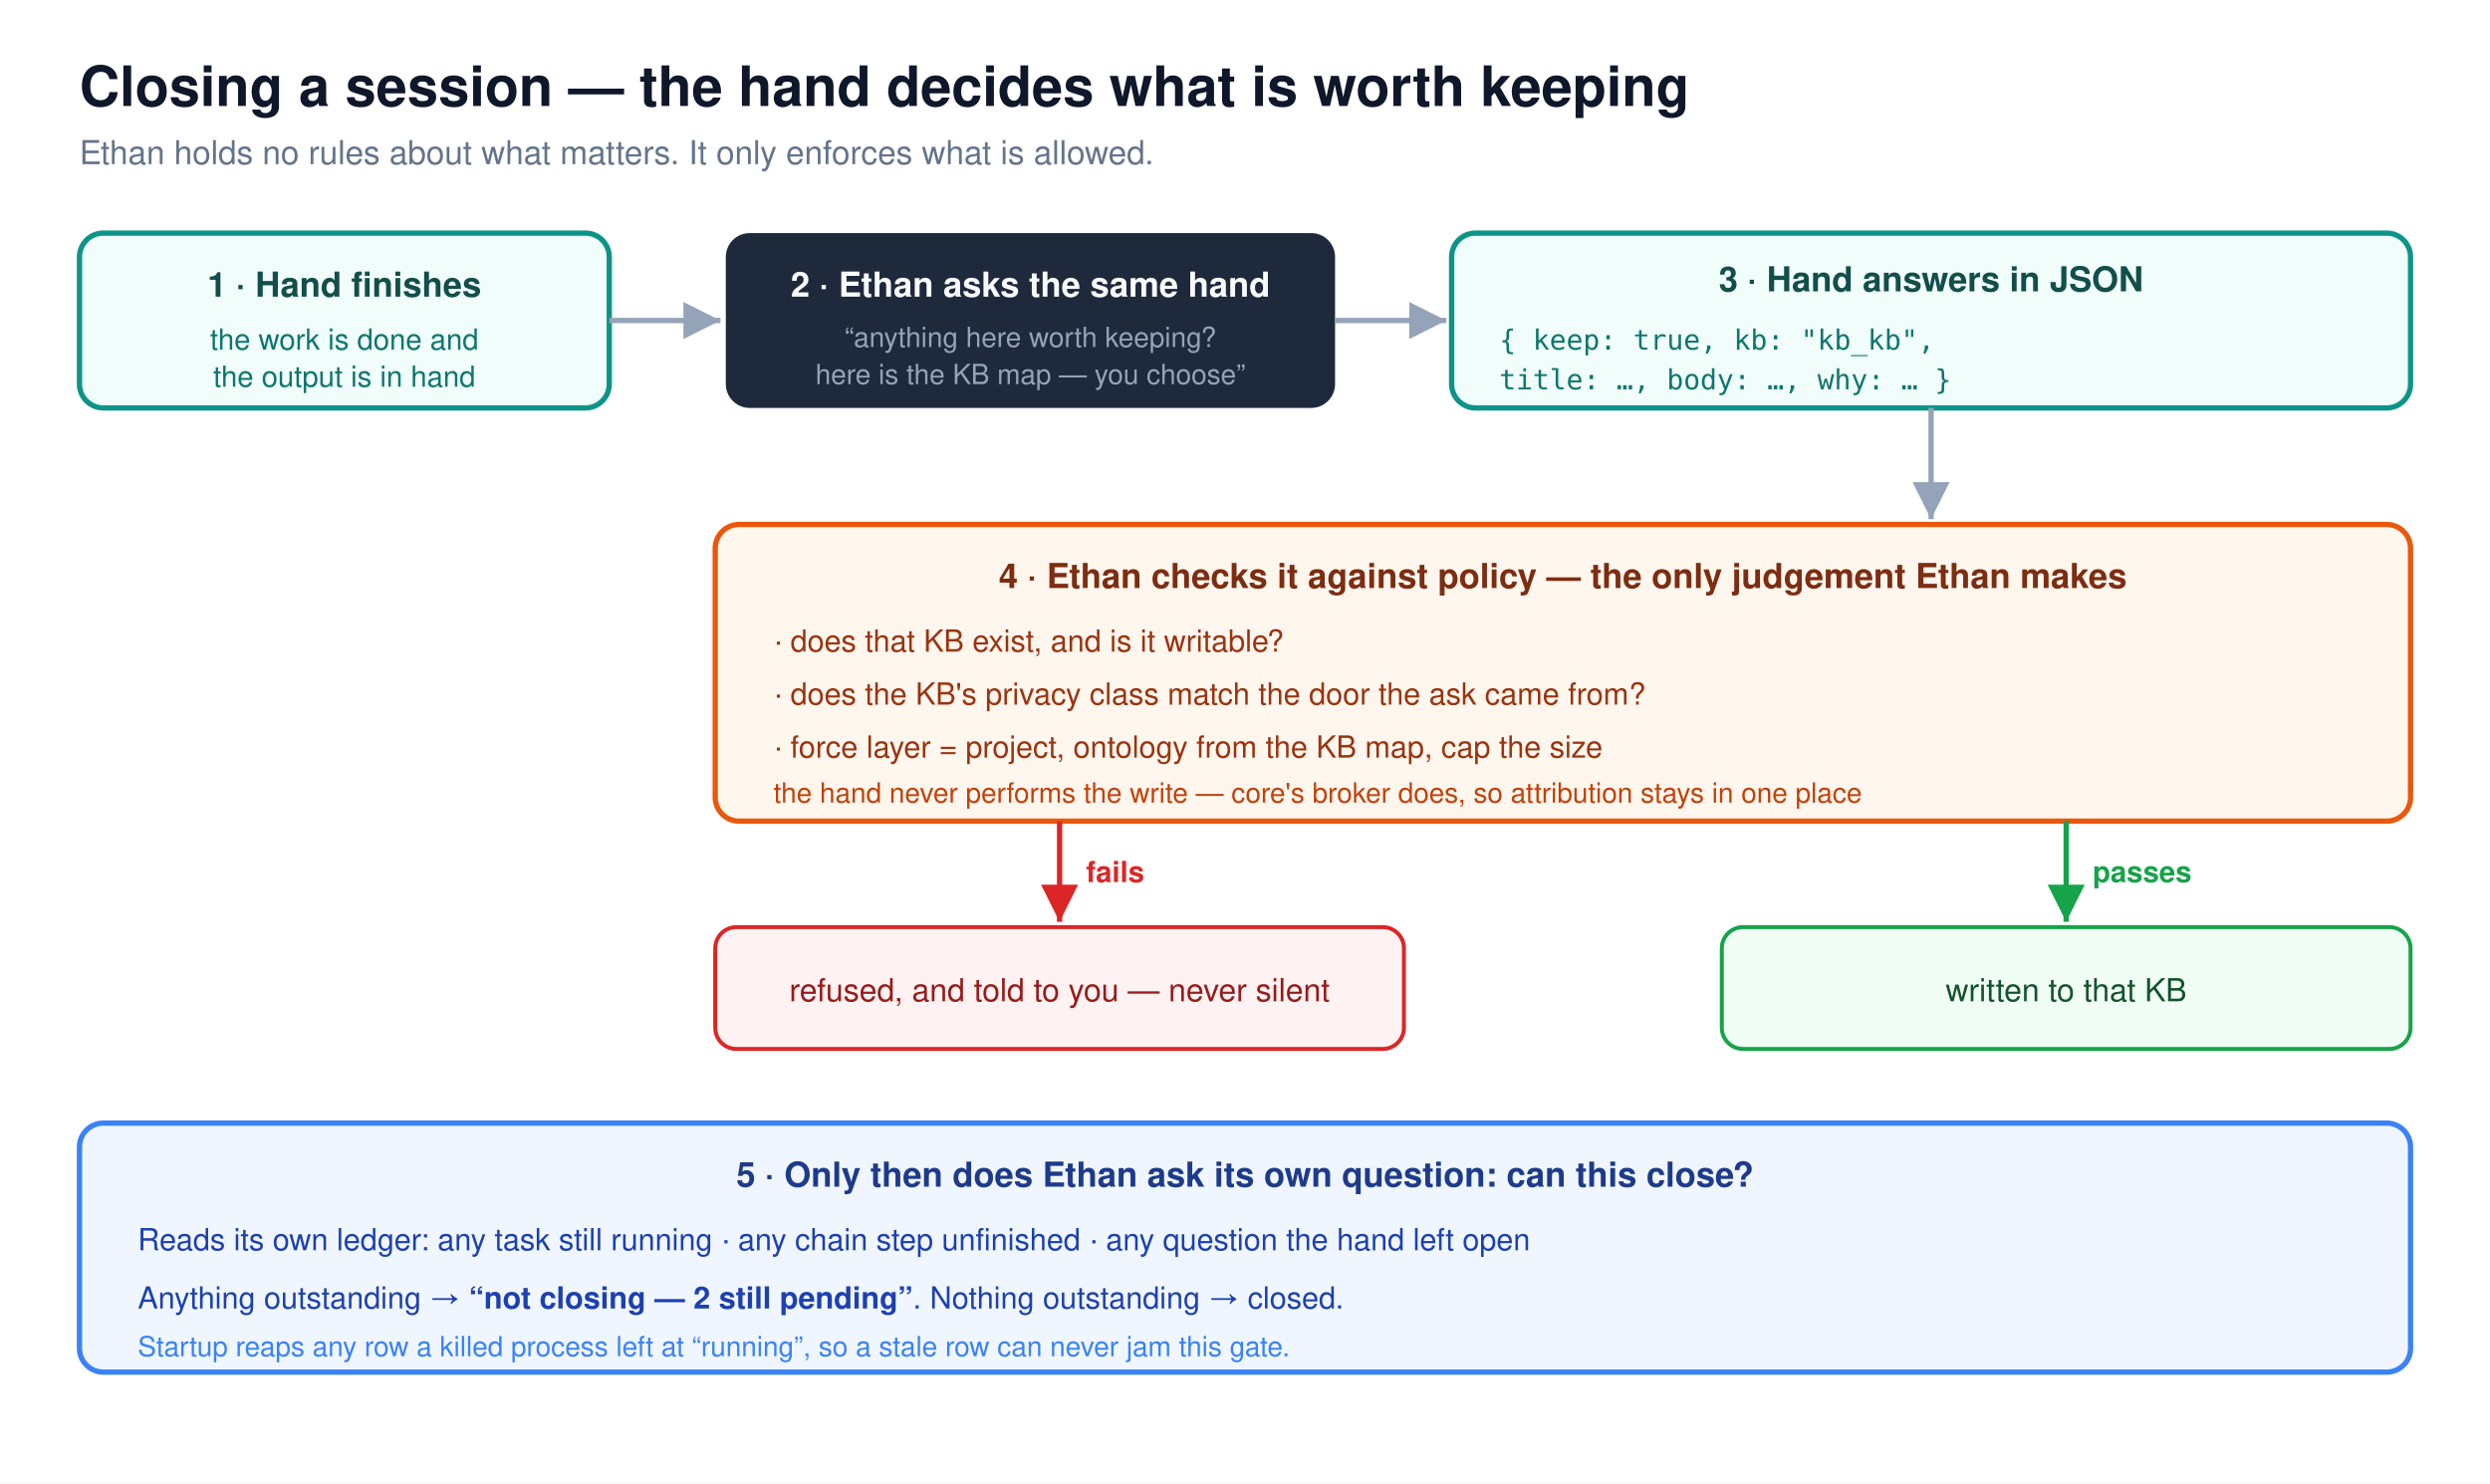
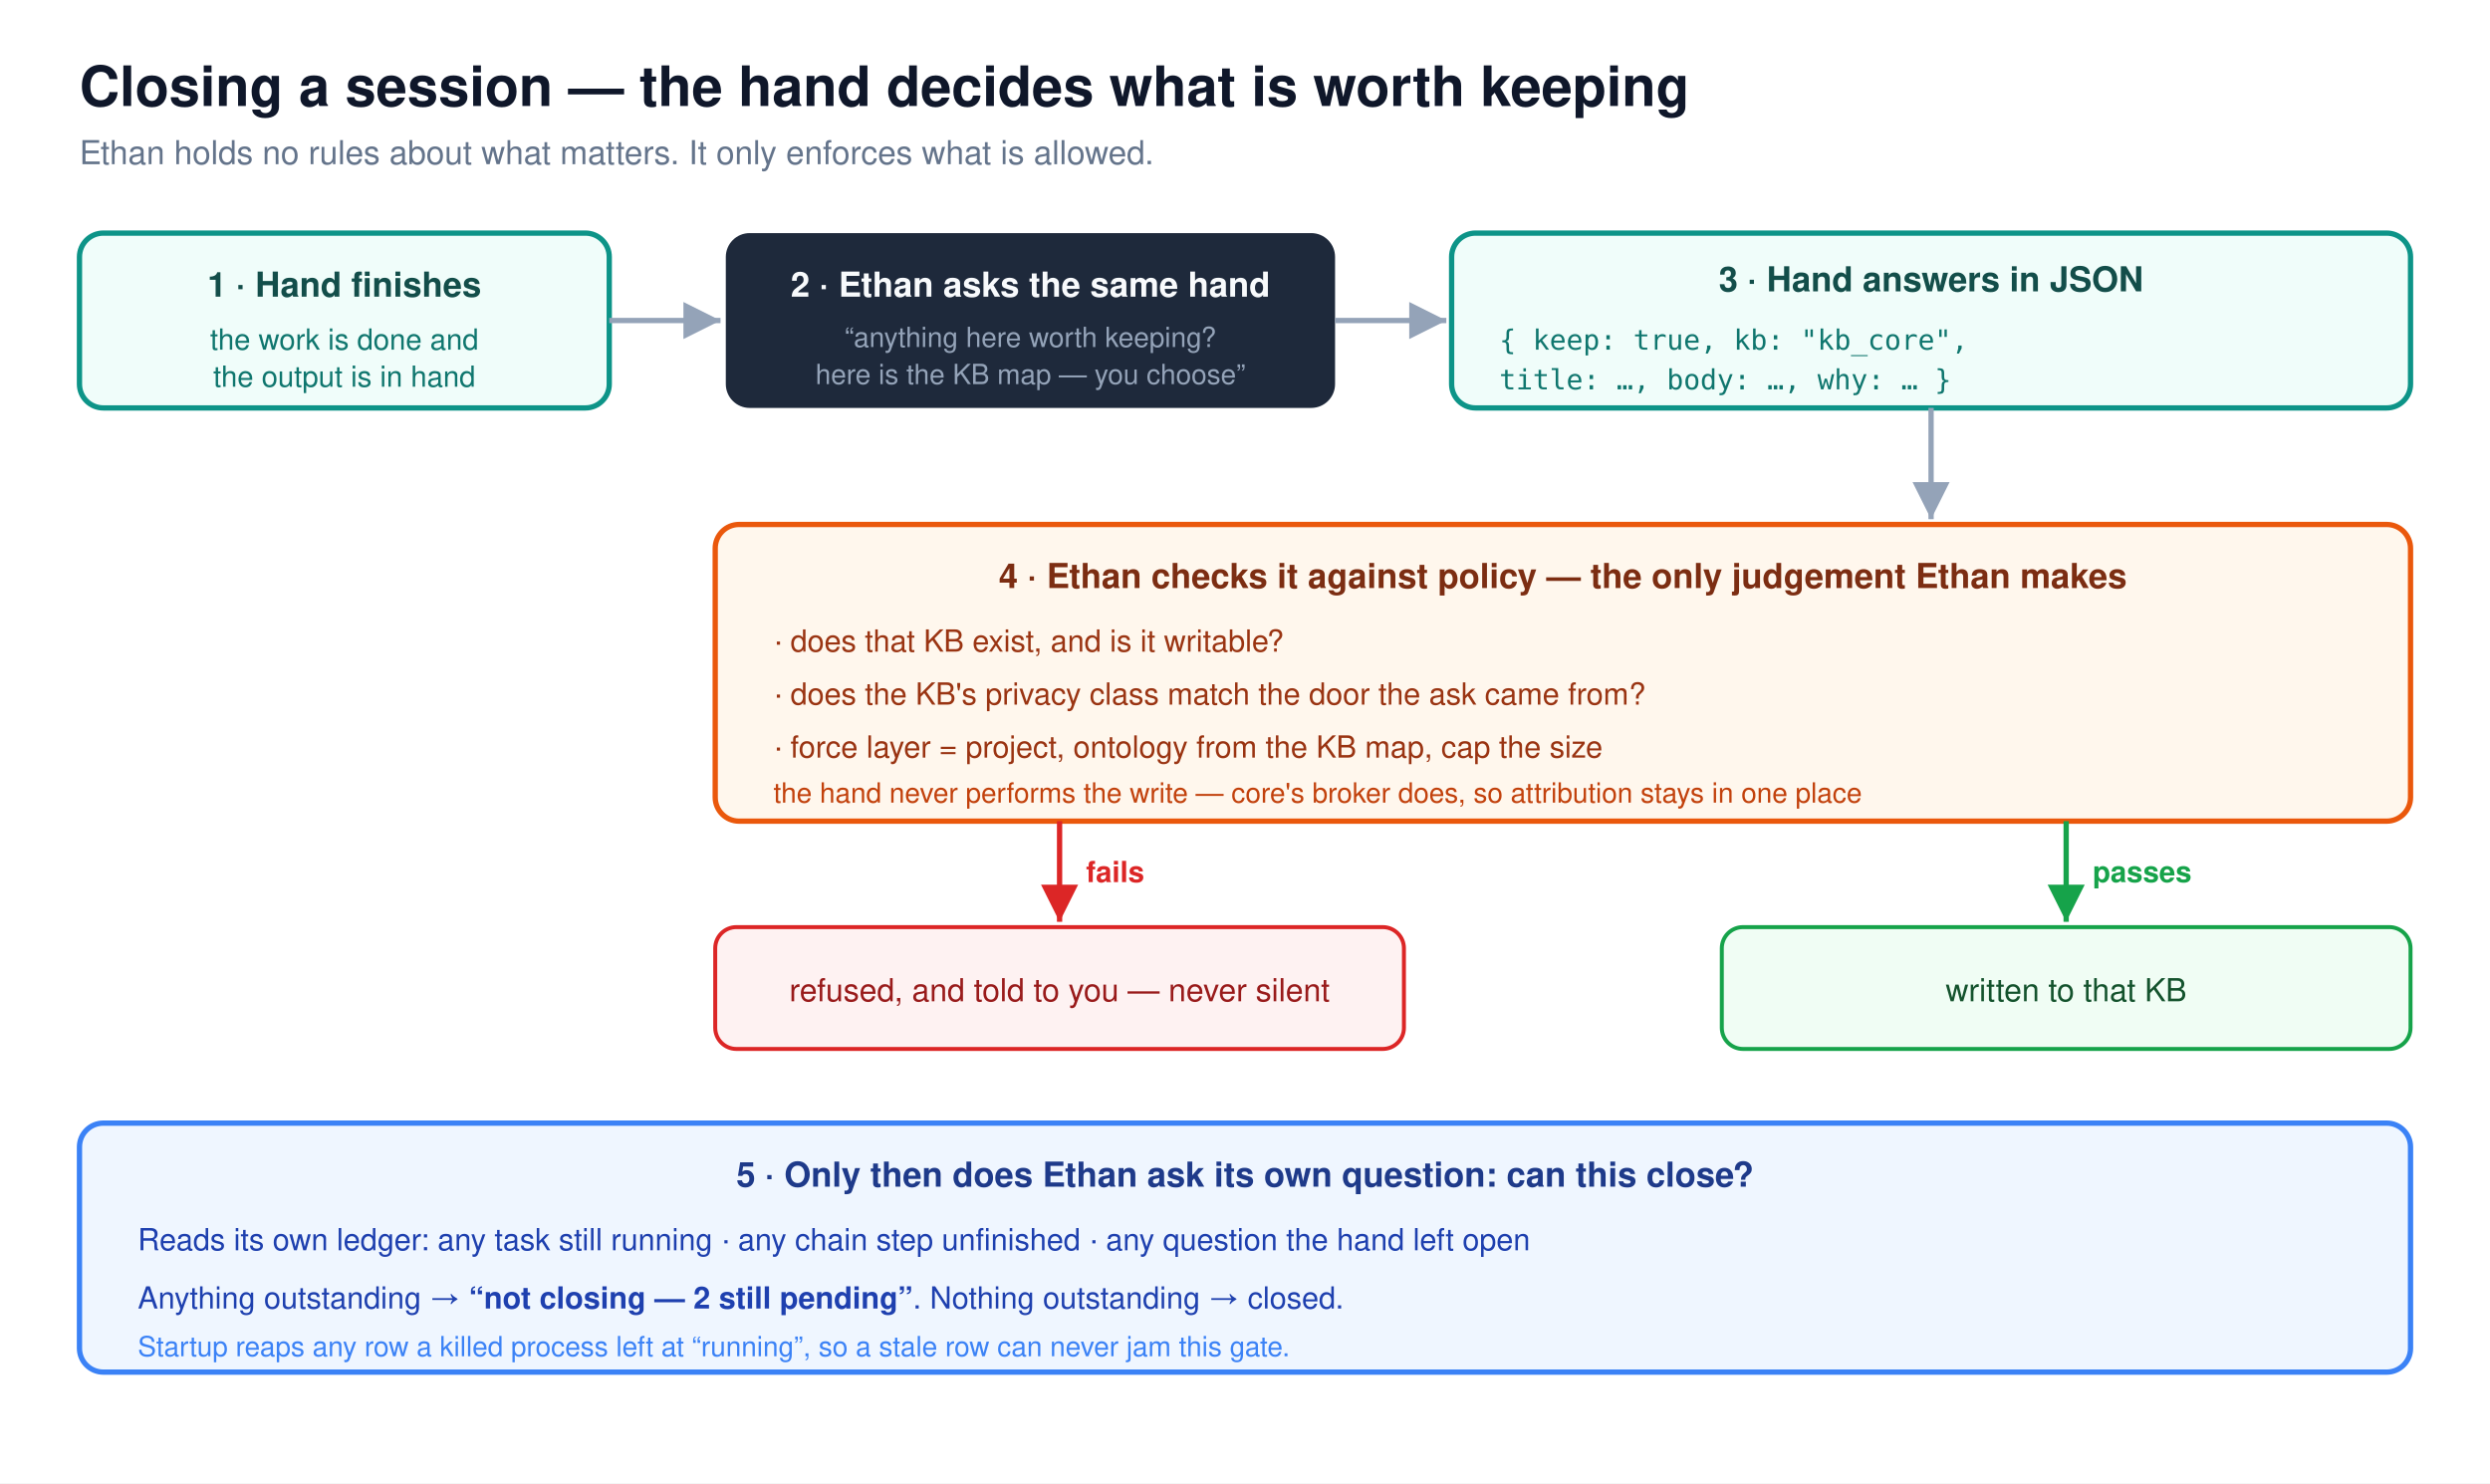
<svg xmlns="http://www.w3.org/2000/svg" viewBox="0 0 940 560" width="940" height="560" font-family="-apple-system, Segoe UI, Helvetica, Arial, sans-serif">
  <rect width="940" height="560" fill="#ffffff" />
  <text x="30" y="40" font-size="21" font-weight="700" fill="#0f172a">Closing a session — the hand decides what is worth keeping</text>
  <text x="30" y="62" font-size="12.5" fill="#64748b">Ethan holds no rules about what matters. It only enforces what is allowed.</text>
  <rect x="30" y="88" width="200" height="66" rx="9" fill="#f0fdfa" stroke="#0d9488" stroke-width="2" />
  <text x="130" y="112" font-size="13" font-weight="700" fill="#134e4a" text-anchor="middle">1 · Hand finishes</text>
  <text x="130" y="132" font-size="11" fill="#0f766e" text-anchor="middle">the work is done and</text>
  <text x="130" y="146" font-size="11" fill="#0f766e" text-anchor="middle">the output is in hand</text>
  <path d="M230 121 L272 121" stroke="#94a3b8" stroke-width="2" marker-end="url(#a)" />
  <rect x="274" y="88" width="230" height="66" rx="9" fill="#1e293b" />
  <text x="389" y="112" font-size="13" font-weight="700" fill="#f8fafc" text-anchor="middle">2 · Ethan asks the same hand</text>
  <text x="389" y="131" font-size="10.5" fill="#94a3b8" text-anchor="middle">“anything here worth keeping?</text>
  <text x="389" y="145" font-size="10.5" fill="#94a3b8" text-anchor="middle">here is the KB map — you choose”</text>
  <path d="M504 121 L546 121" stroke="#94a3b8" stroke-width="2" marker-end="url(#a)" />
  <rect x="548" y="88" width="362" height="66" rx="9" fill="#f0fdfa" stroke="#0d9488" stroke-width="2" />
  <text x="729" y="110" font-size="13" font-weight="700" fill="#134e4a" text-anchor="middle">3 · Hand answers in JSON</text>
-   <text x="566" y="132" font-size="10.5" font-family="ui-monospace, Menlo, monospace" fill="#0f766e">{ keep: true, kb: "kb_kb",</text>
+   <text x="566" y="132" font-size="10.5" font-family="ui-monospace, Menlo, monospace" fill="#0f766e">{ keep: true, kb: "kb_core",</text>
  <text x="566" y="147" font-size="10.5" font-family="ui-monospace, Menlo, monospace" fill="#0f766e">  title: …, body: …, why: … }</text>
  <path d="M729 154 L729 196" stroke="#94a3b8" stroke-width="2" marker-end="url(#a)" />
  <rect x="270" y="198" width="640" height="112" rx="9" fill="#fff7ed" stroke="#ea580c" stroke-width="2" />
  <text x="590" y="222" font-size="13" font-weight="700" fill="#7c2d12" text-anchor="middle">4 · Ethan checks it against policy — the only judgement Ethan makes</text>
  <text x="292" y="246" font-size="11.5" fill="#9a3412">· does that KB exist, and is it writable?</text>
  <text x="292" y="266" font-size="11.5" fill="#9a3412">· does the KB's privacy class match the door the ask came from?</text>
  <text x="292" y="286" font-size="11.5" fill="#9a3412">· force layer = project, ontology from the KB map, cap the size</text>
  <text x="292" y="303" font-size="10.5" fill="#c2410c">the hand never performs the write — core's broker does, so attribution stays in one place</text>
  <path d="M400 310 L400 348" stroke="#dc2626" stroke-width="2" marker-end="url(#c)" />
  <text x="410" y="333" font-size="11" font-weight="700" fill="#dc2626">fails</text>
  <path d="M780 310 L780 348" stroke="#16a34a" stroke-width="2" marker-end="url(#d)" />
  <text x="790" y="333" font-size="11" font-weight="700" fill="#16a34a">passes</text>
  <rect x="270" y="350" width="260" height="46" rx="8" fill="#fef2f2" stroke="#dc2626" stroke-width="1.5" />
  <text x="400" y="378" font-size="12" fill="#991b1b" text-anchor="middle">refused, and told to you — never silent</text>
  <rect x="650" y="350" width="260" height="46" rx="8" fill="#f0fdf4" stroke="#16a34a" stroke-width="1.5" />
  <text x="780" y="378" font-size="12" fill="#14532d" text-anchor="middle">written to that KB</text>
  <rect x="30" y="424" width="880" height="94" rx="9" fill="#eff6ff" stroke="#3b82f6" stroke-width="2" />
  <text x="470" y="448" font-size="13" font-weight="700" fill="#1e3a8a" text-anchor="middle">5 · Only then does Ethan ask its own question: can this close?</text>
  <text x="52" y="472" font-size="11.5" fill="#1e40af">Reads its own ledger: any task still running · any chain step unfinished · any question the hand left open</text>
  <text x="52" y="494" font-size="11.5" fill="#1e40af">Anything outstanding → <tspan font-weight="700">“not closing — 2 still pending”</tspan>.  Nothing outstanding → closed.</text>
  <text x="52" y="512" font-size="10.5" fill="#3b82f6">Startup reaps any row a killed process left at “running”, so a stale row can never jam this gate.</text>
  <defs>
    <marker id="a" markerWidth="9" markerHeight="9" refX="7" refY="4.5" orient="auto">
      <path d="M0 1 L7 4.5 L0 8 z" fill="#94a3b8" />
    </marker>
    <marker id="c" markerWidth="9" markerHeight="9" refX="7" refY="4.5" orient="auto">
      <path d="M0 1 L7 4.5 L0 8 z" fill="#dc2626" />
    </marker>
    <marker id="d" markerWidth="9" markerHeight="9" refX="7" refY="4.5" orient="auto">
      <path d="M0 1 L7 4.5 L0 8 z" fill="#16a34a" />
    </marker>
  </defs>
</svg>
